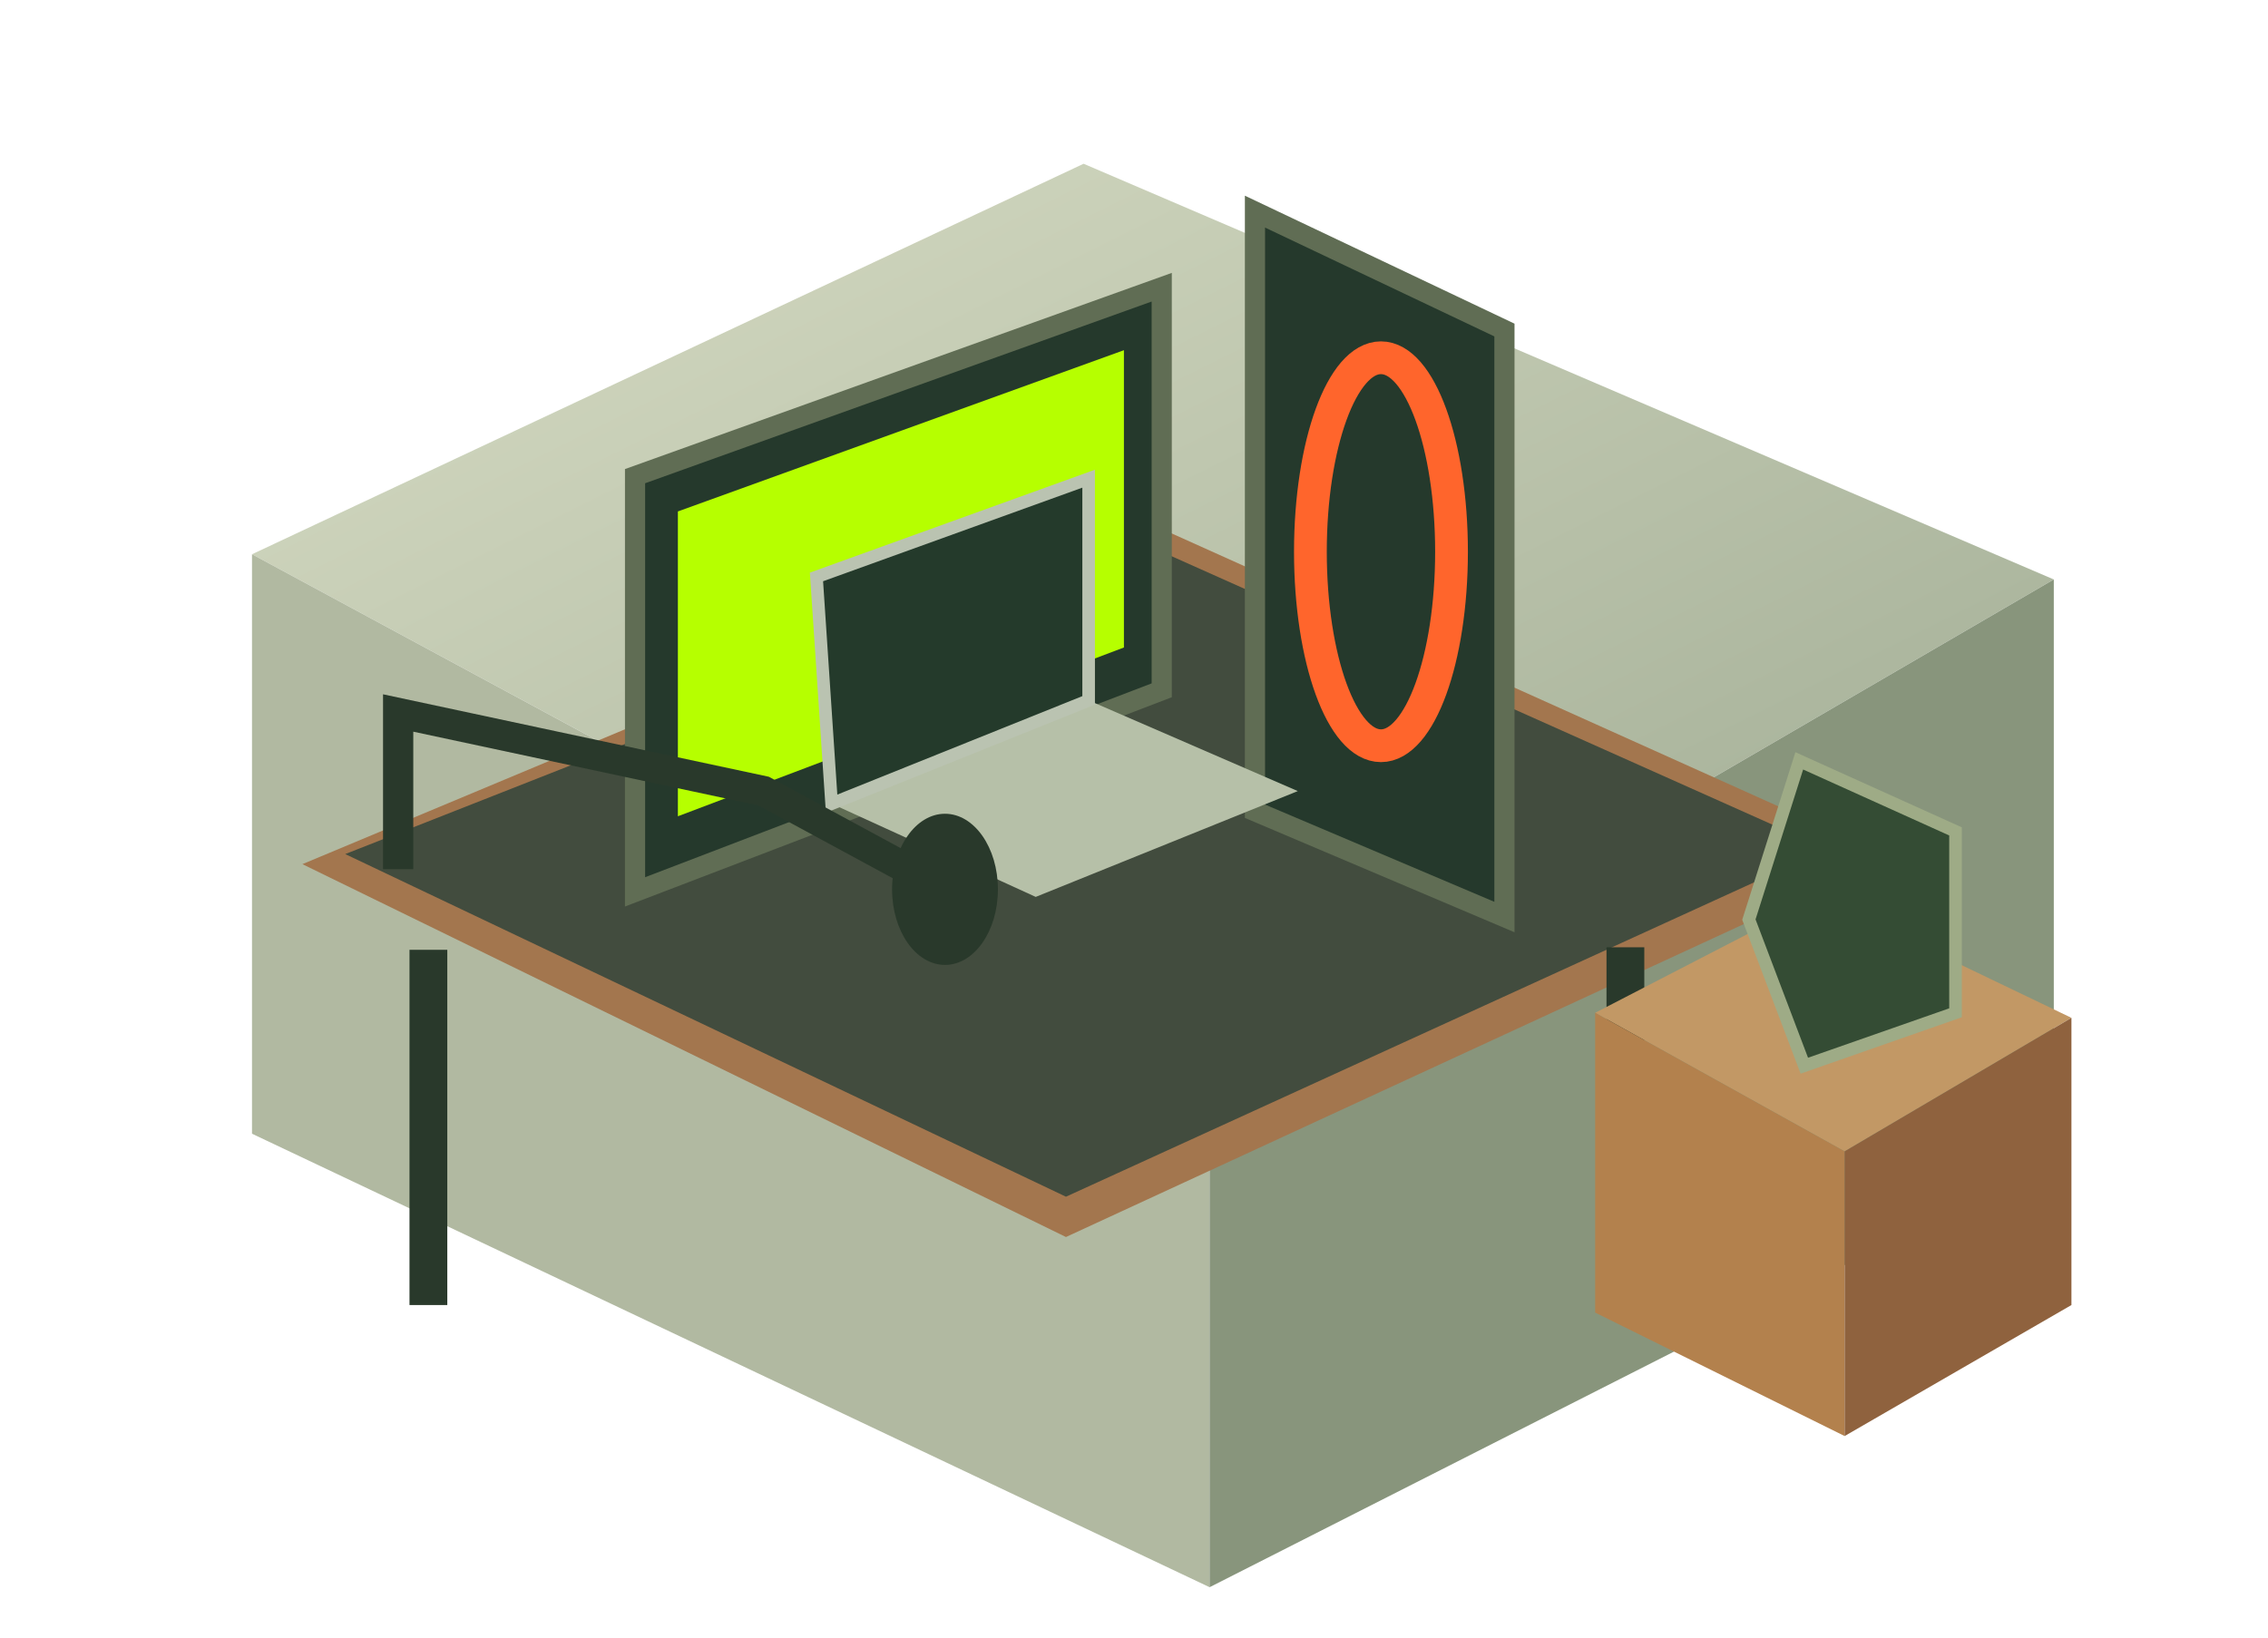
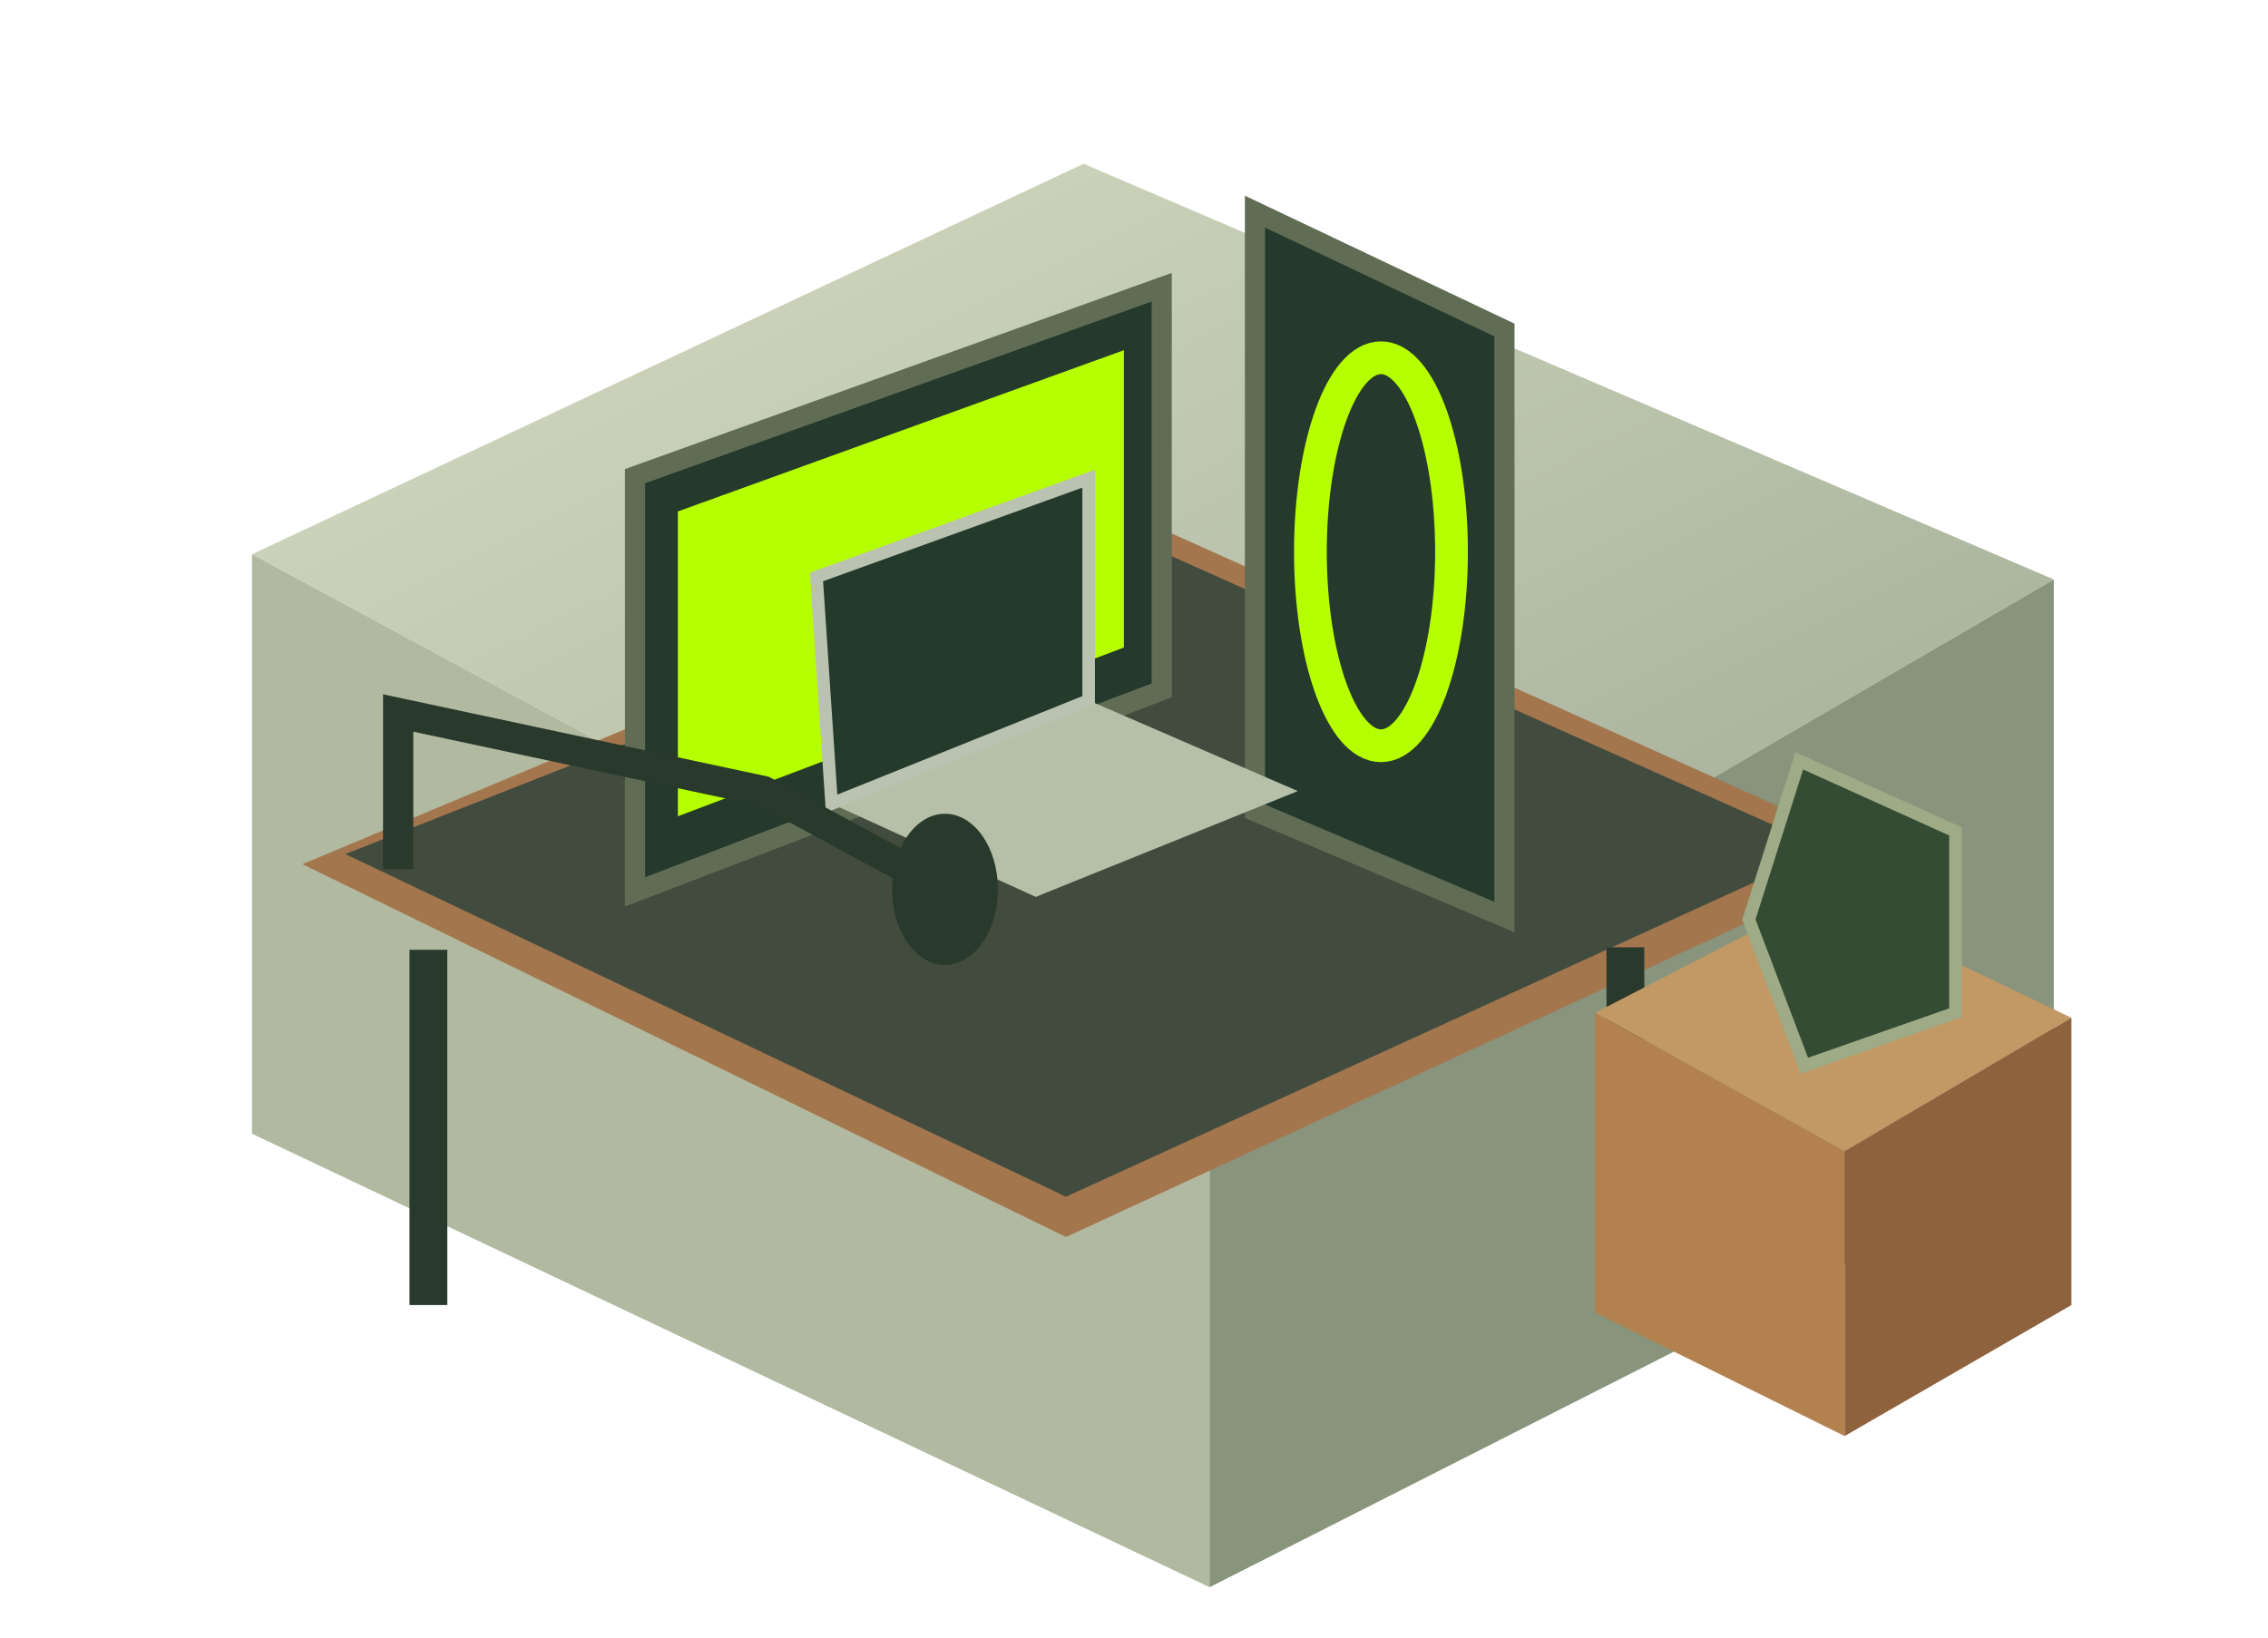
<svg xmlns="http://www.w3.org/2000/svg" viewBox="0 0 900 650">
  <defs>
    <linearGradient id="wall" x2="1" y2="1">
      <stop stop-color="#d8ddc5" />
      <stop offset="1" stop-color="#9da991" />
    </linearGradient>
  </defs>
  <path d="M100 220 430 65 815 230 480 425Z" fill="url(#wall)" />
  <path d="M100 220v230l380 180V425Z" fill="#b1b9a1" />
  <path d="m480 425 335-195v230L480 630Z" fill="#88957c" />
  <path d="m120 343 330-138 300 135-327 151Z" fill="#a3764e" />
  <path d="m137 339 315-124 273 122-302 138Z" fill="#424c3e" />
  <path d="M170 377v141m475-142v129" stroke="#29392b" stroke-width="15" />
  <path d="m252 189 209-75v160l-209 80Z" fill="#25392c" stroke="#606d54" stroke-width="8" />
  <path d="m269 203 177-64v118l-177 67Z" fill="#b6ff00" />
  <path d="m498 84 99 47v233l-99-42Z" fill="#25392c" stroke="#606d54" stroke-width="8" />
-   <ellipse cx="548" cy="219" rx="28" ry="77" fill="none" stroke="#ff652c" stroke-width="13" />
+   <ellipse cx="548" cy="219" rx="28" ry="77" fill="none" stroke="#b6ff00" stroke-width="13" />
  <path d="m330 319 102-41 83 36-104 42Z" fill="#b6c0a8" />
  <path d="m330 319-6-90 108-39v88Z" fill="#243a2b" stroke="#bac3b1" stroke-width="5" />
  <path d="m633 402 89-46 100 48-90 53Z" fill="#c29865" />
  <path d="m633 402 99 55v113l-99-49Z" fill="#b3814d" />
  <path d="m732 457 90-53v114l-90 52Z" fill="#8f623e" />
  <path d="m694 365 20-63 62 28v72l-60 21Z" fill="#344c34" stroke="#9eab86" stroke-width="5" />
  <path d="M158 345v-62l145 31 72 39" fill="none" stroke="#29392b" stroke-width="12" />
  <ellipse cx="375" cy="353" rx="21" ry="30" fill="#29392b" />
</svg>
